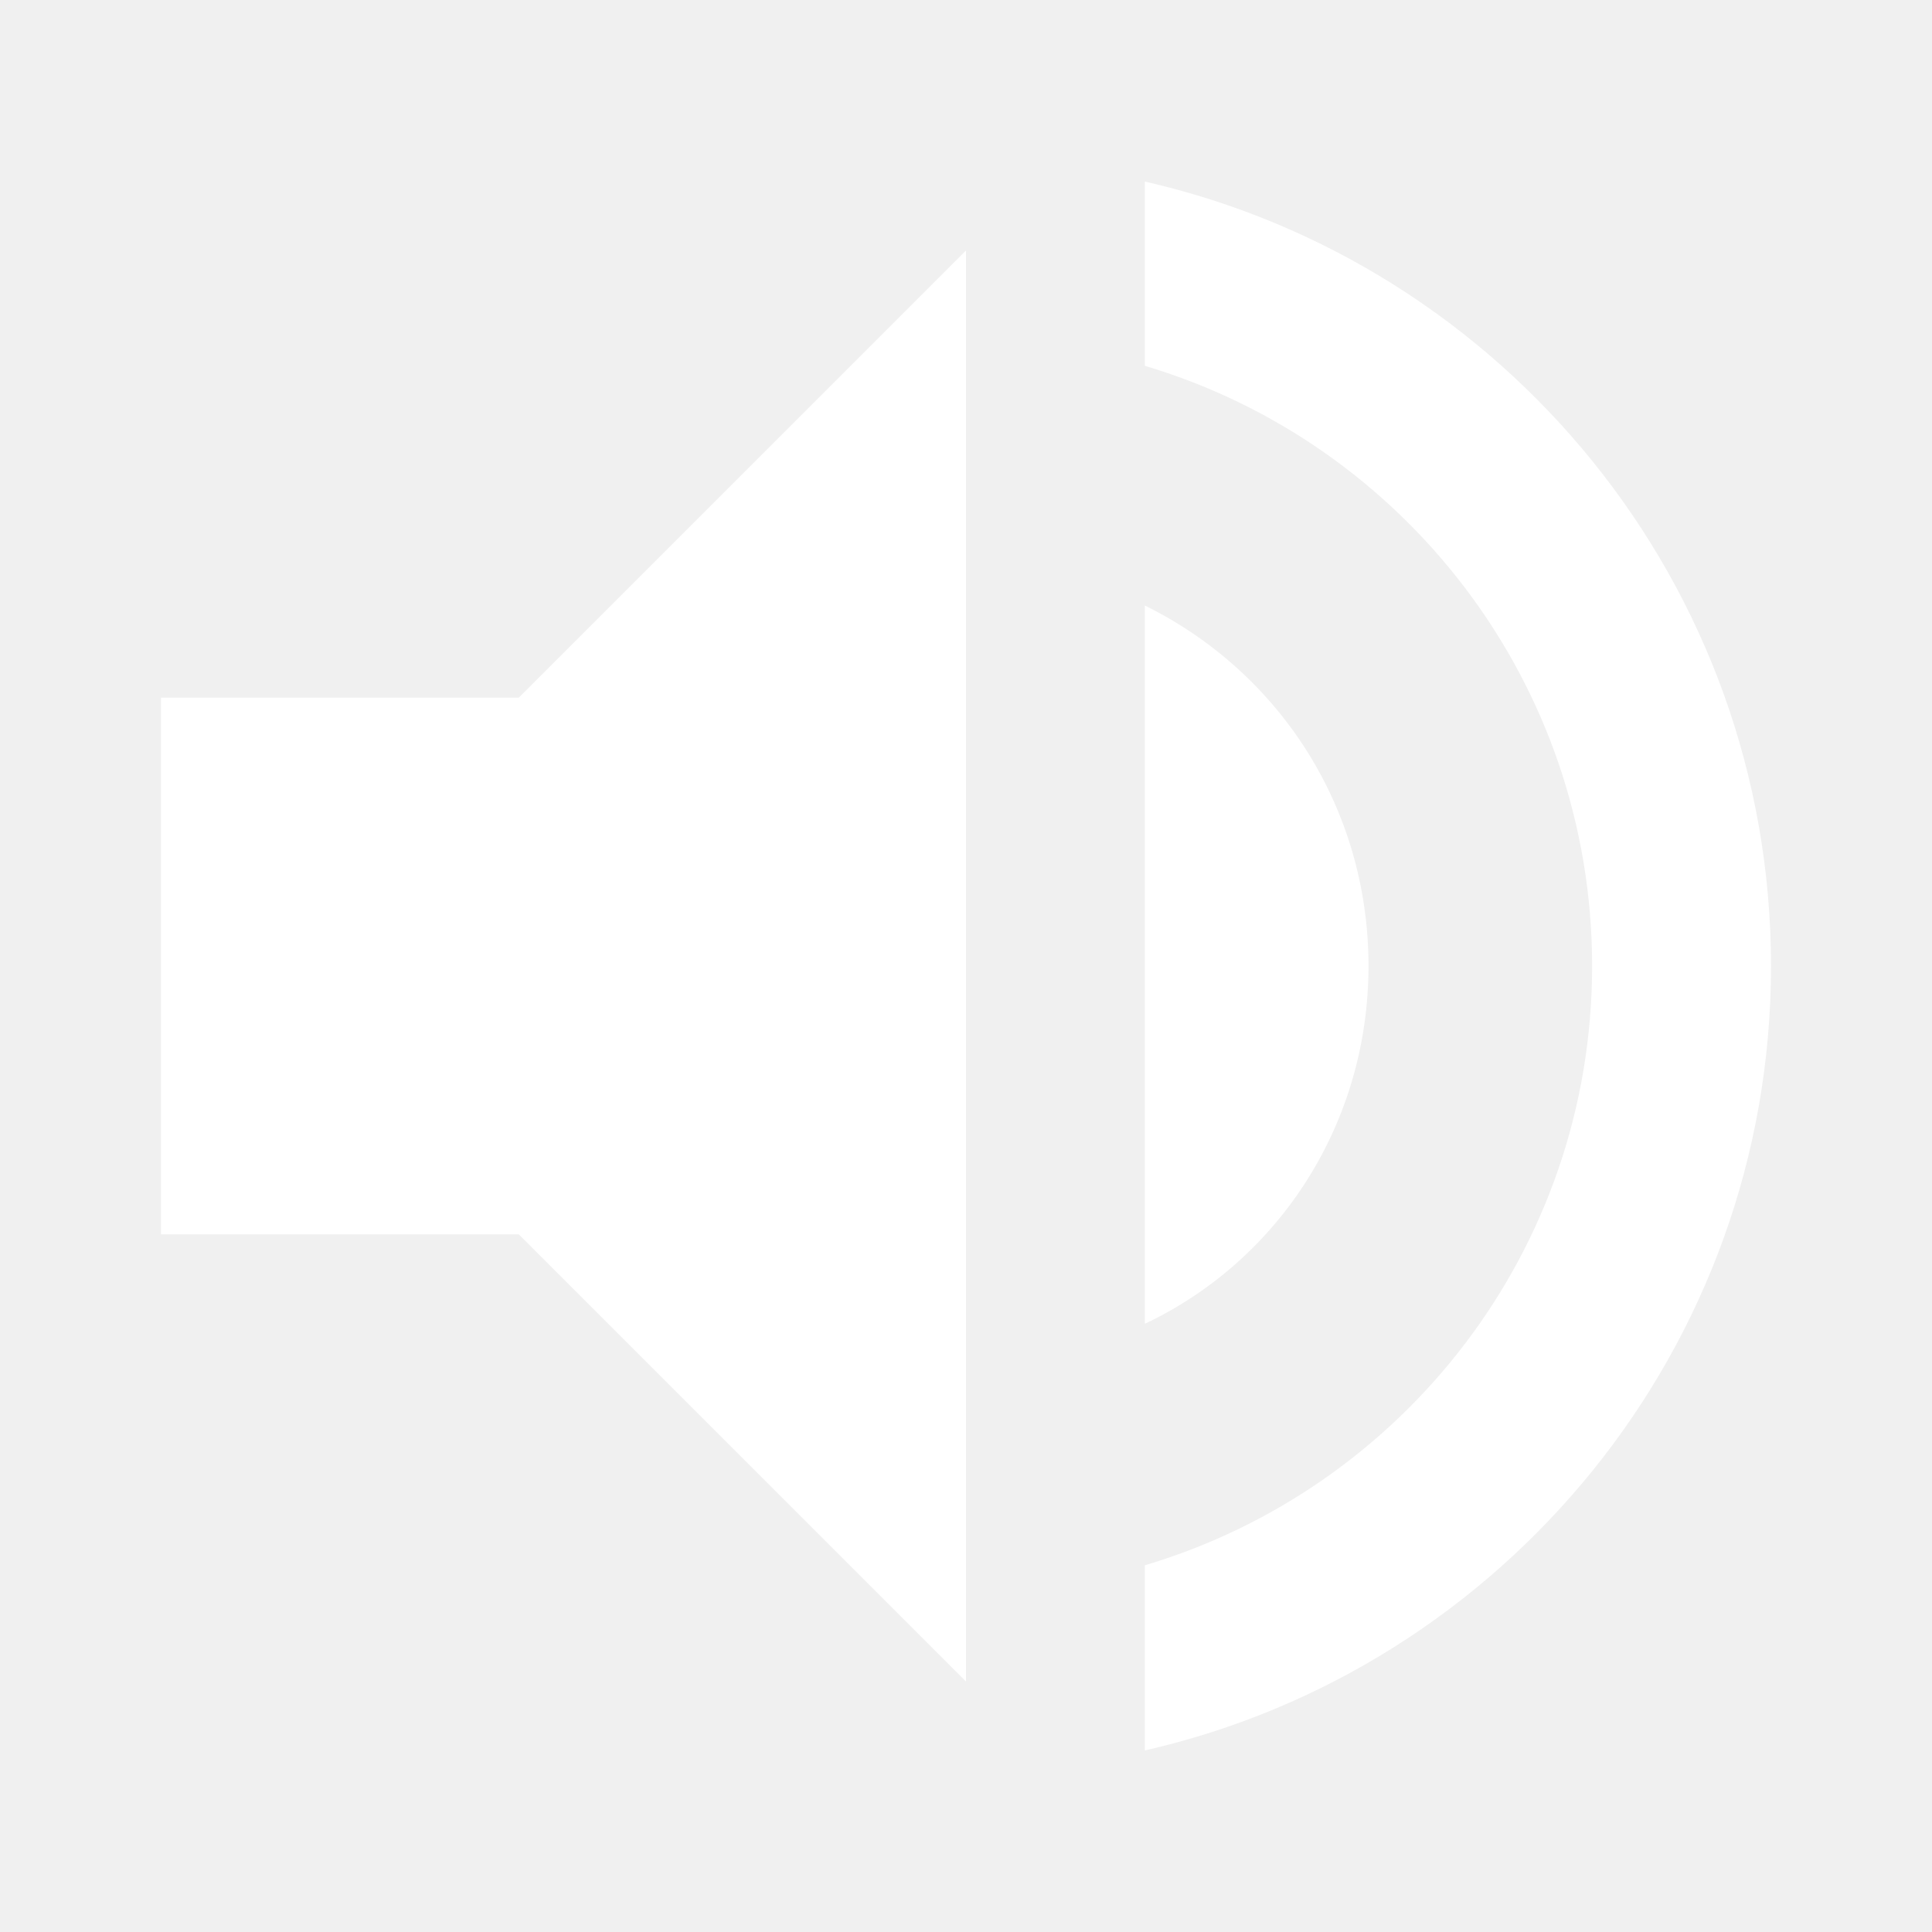
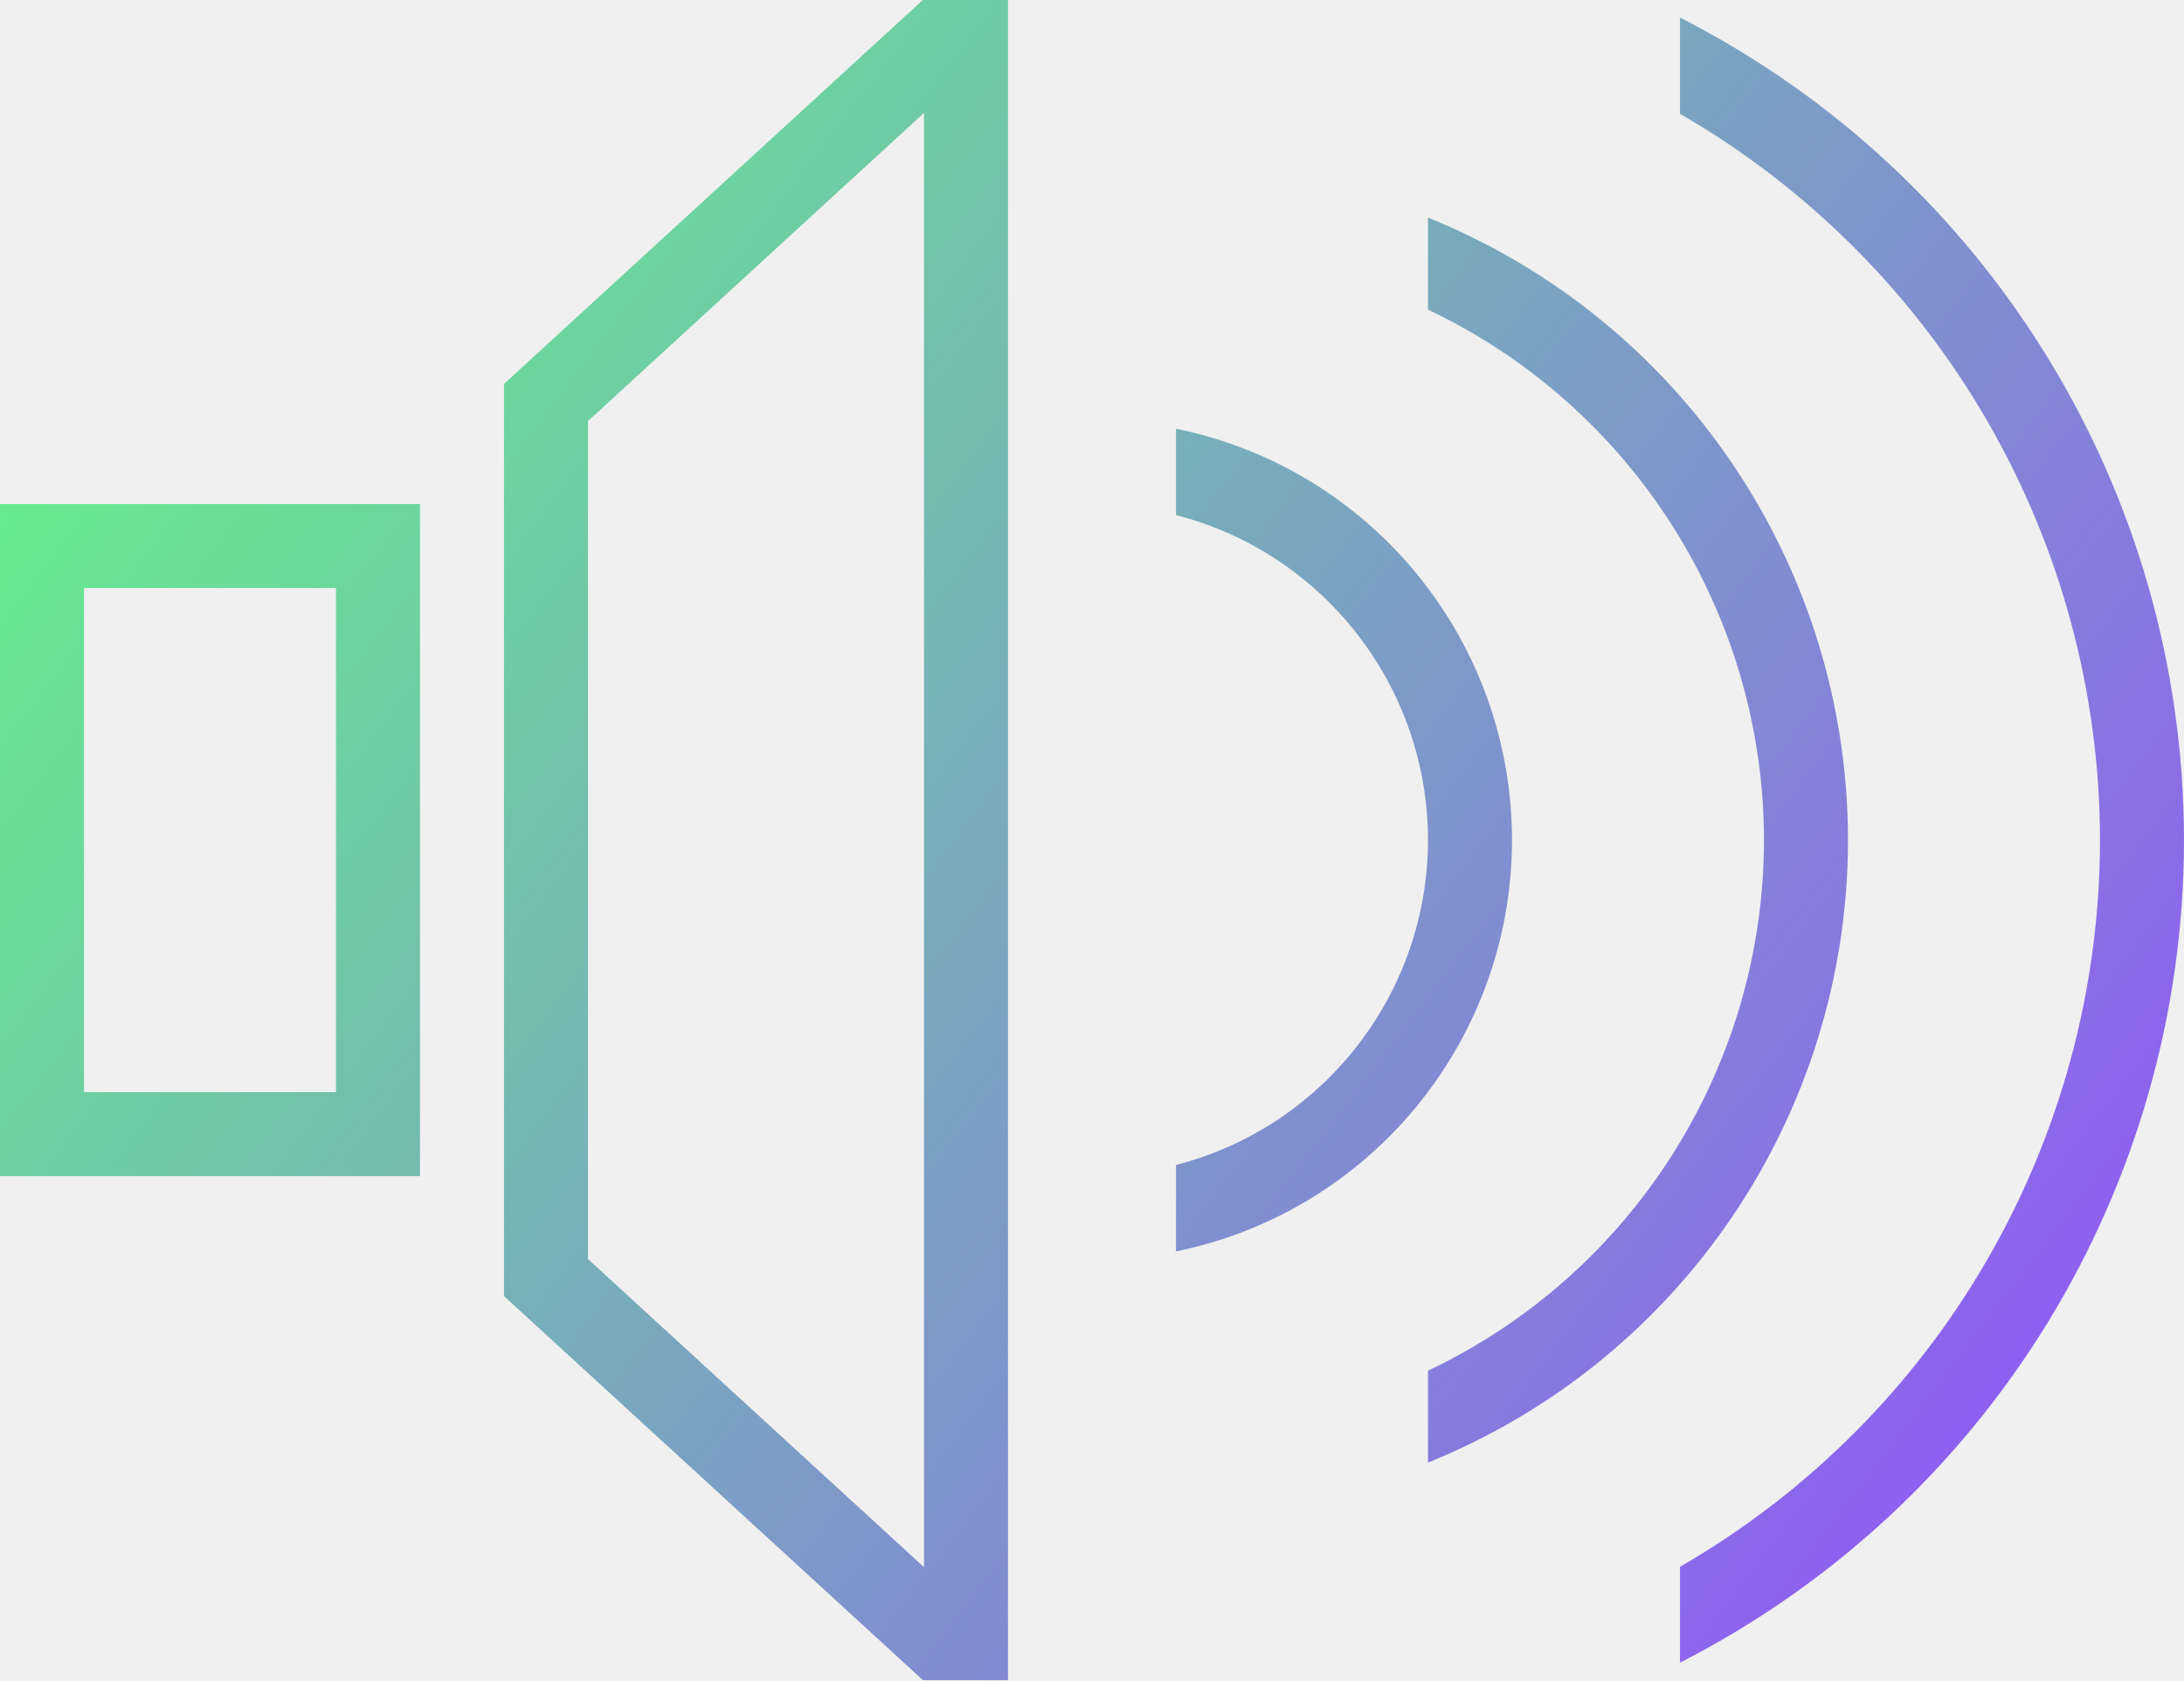
- <svg xmlns="http://www.w3.org/2000/svg" version="1.1" width="240" height="240" viewBox="0 0 240 240" id="svg4">
-   <defs id="defs8" />
-   <path d="m 142.222,22.556 v 22.889 c 32.111,9.556 55.556,39.333 55.556,74.556 0,35.222 -23.444,64.889 -55.556,74.444 v 23 C 186.667,207.333 220,167.556 220,120 220,72.444 186.667,32.667 142.222,22.556 M 170,120 C 170,100.333 158.889,83.444 142.222,75.222 V 164.444 C 158.889,156.556 170,139.556 170,120 M 20,86.667 V 153.333 H 64.444 L 120,208.889 V 31.111 l -55.556,55.556 z" id="path2" style="fill:#ffffff;stroke-width:11.111" />
+ <svg xmlns="http://www.w3.org/2000/svg" xmlns:xlink="http://www.w3.org/1999/xlink" width="26" height="20" id="svg7229" version="1.0" viewBox="0 0 26 20">
+   <defs id="defs7231">
+     <linearGradient id="linearGradient1061">
+       <stop id="stop1057" offset="0" style="stop-color:#944bff;stop-opacity:1;" />
+       <stop id="stop1059" offset="1" style="stop-color:#60ff80;stop-opacity:1" />
+     </linearGradient>
+     <style id="current-color-scheme" type="text/css">
+       .ColorScheme-Text {
+         color:#31363b;
+       }
+       .ColorScheme-Background{
+         color:#eff0f1;
+       }
+       .ColorScheme-ViewText {
+         color:#31363b;
+       }
+       .ColorScheme-ViewBackground{
+         color:#ffffff;
+       }
+       .ColorScheme-ViewHover {
+         color:#000000;
+       }
+       .ColorScheme-ViewFocus{
+         color:#5a5a5a;
+       }
+       .ColorScheme-ButtonText {
+         color:#31363b;
+       }
+       .ColorScheme-ButtonBackground{
+         color:#E9E8E8;
+       }
+       .ColorScheme-ButtonHover {
+         color:#1489ff;
+       }
+       .ColorScheme-ButtonFocus{
+         color:#2B74C7;
+       }
+ </style>
+     <style type="text/css" id="style5">
+       .ColorScheme-Text {
+         color:#31363b;
+       }
+       .ColorScheme-Background {
+         color:#eff0f1;
+       }
+       .ColorScheme-Highlight {
+         color:#3daee9;
+       }
+       .ColorScheme-ViewText {
+         color:#31363b;
+       }
+       .ColorScheme-ViewBackground {
+         color:#fcfcfc;
+       }
+       .ColorScheme-ViewHover {
+         color:#93cee9;
+       }
+       .ColorScheme-ViewFocus{
+         color:#3daee9;
+       }
+       .ColorScheme-ButtonText {
+         color:#31363b;
+       }
+       .ColorScheme-ButtonBackground {
+         color:#eff0f1;
+       }
+       .ColorScheme-ButtonHover {
+         color:#93cee9;
+       }
+       .ColorScheme-ButtonFocus{
+         color:#3daee9;
+       }
+       </style>
+     <linearGradient xlink:href="#linearGradient1061" id="linearGradient1055" x1="29.062" y1="25.875" x2="3" y2="6.062" gradientUnits="userSpaceOnUse" />
+   </defs>
+   <g id="layer1" transform="translate(-249.5357,-400.505)">
+     <g id="audio-volume-high" transform="translate(32)">
+       <path id="rect839-2" transform="translate(214.5357,394.505)" d="M 13.986,6 9,10.57 V 11 11.928 20.07 21 21.428 L 13.988,26 H 15 V 25.57 6.428 6 Z M 23,6.209 v 1.146 a 10,10 0 0 1 5,8.65 10,10 0 0 1 -5,8.645 v 1.141 A 11,11 0 0 0 29,16.006 11,11 0 0 0 23,6.209 Z M 14,7.344 v 17.311 l -4,-3.668 v -9.975 z m 6,1.246 v 1.096 a 7,7 0 0 1 4,6.316 7,7 0 0 1 -4,6.314 v 1.094 a 8,8 0 0 0 5,-7.408 8,8 0 0 0 -5,-7.412 z m -3,2.514 v 1.027 a 4,4 0 0 1 3,3.867 4,4 0 0 1 -3,3.869 v 1.029 a 5,5 0 0 0 4,-4.898 5,5 0 0 0 -4,-4.895 z M 3,12 v 8 h 5 v -8 z m 1,1 h 3 v 6 H 4 Z" style="opacity:1;fill:url(#linearGradient1055);fill-opacity:1;stroke-width:1.195" />
+     </g>
+   </g>
</svg>
